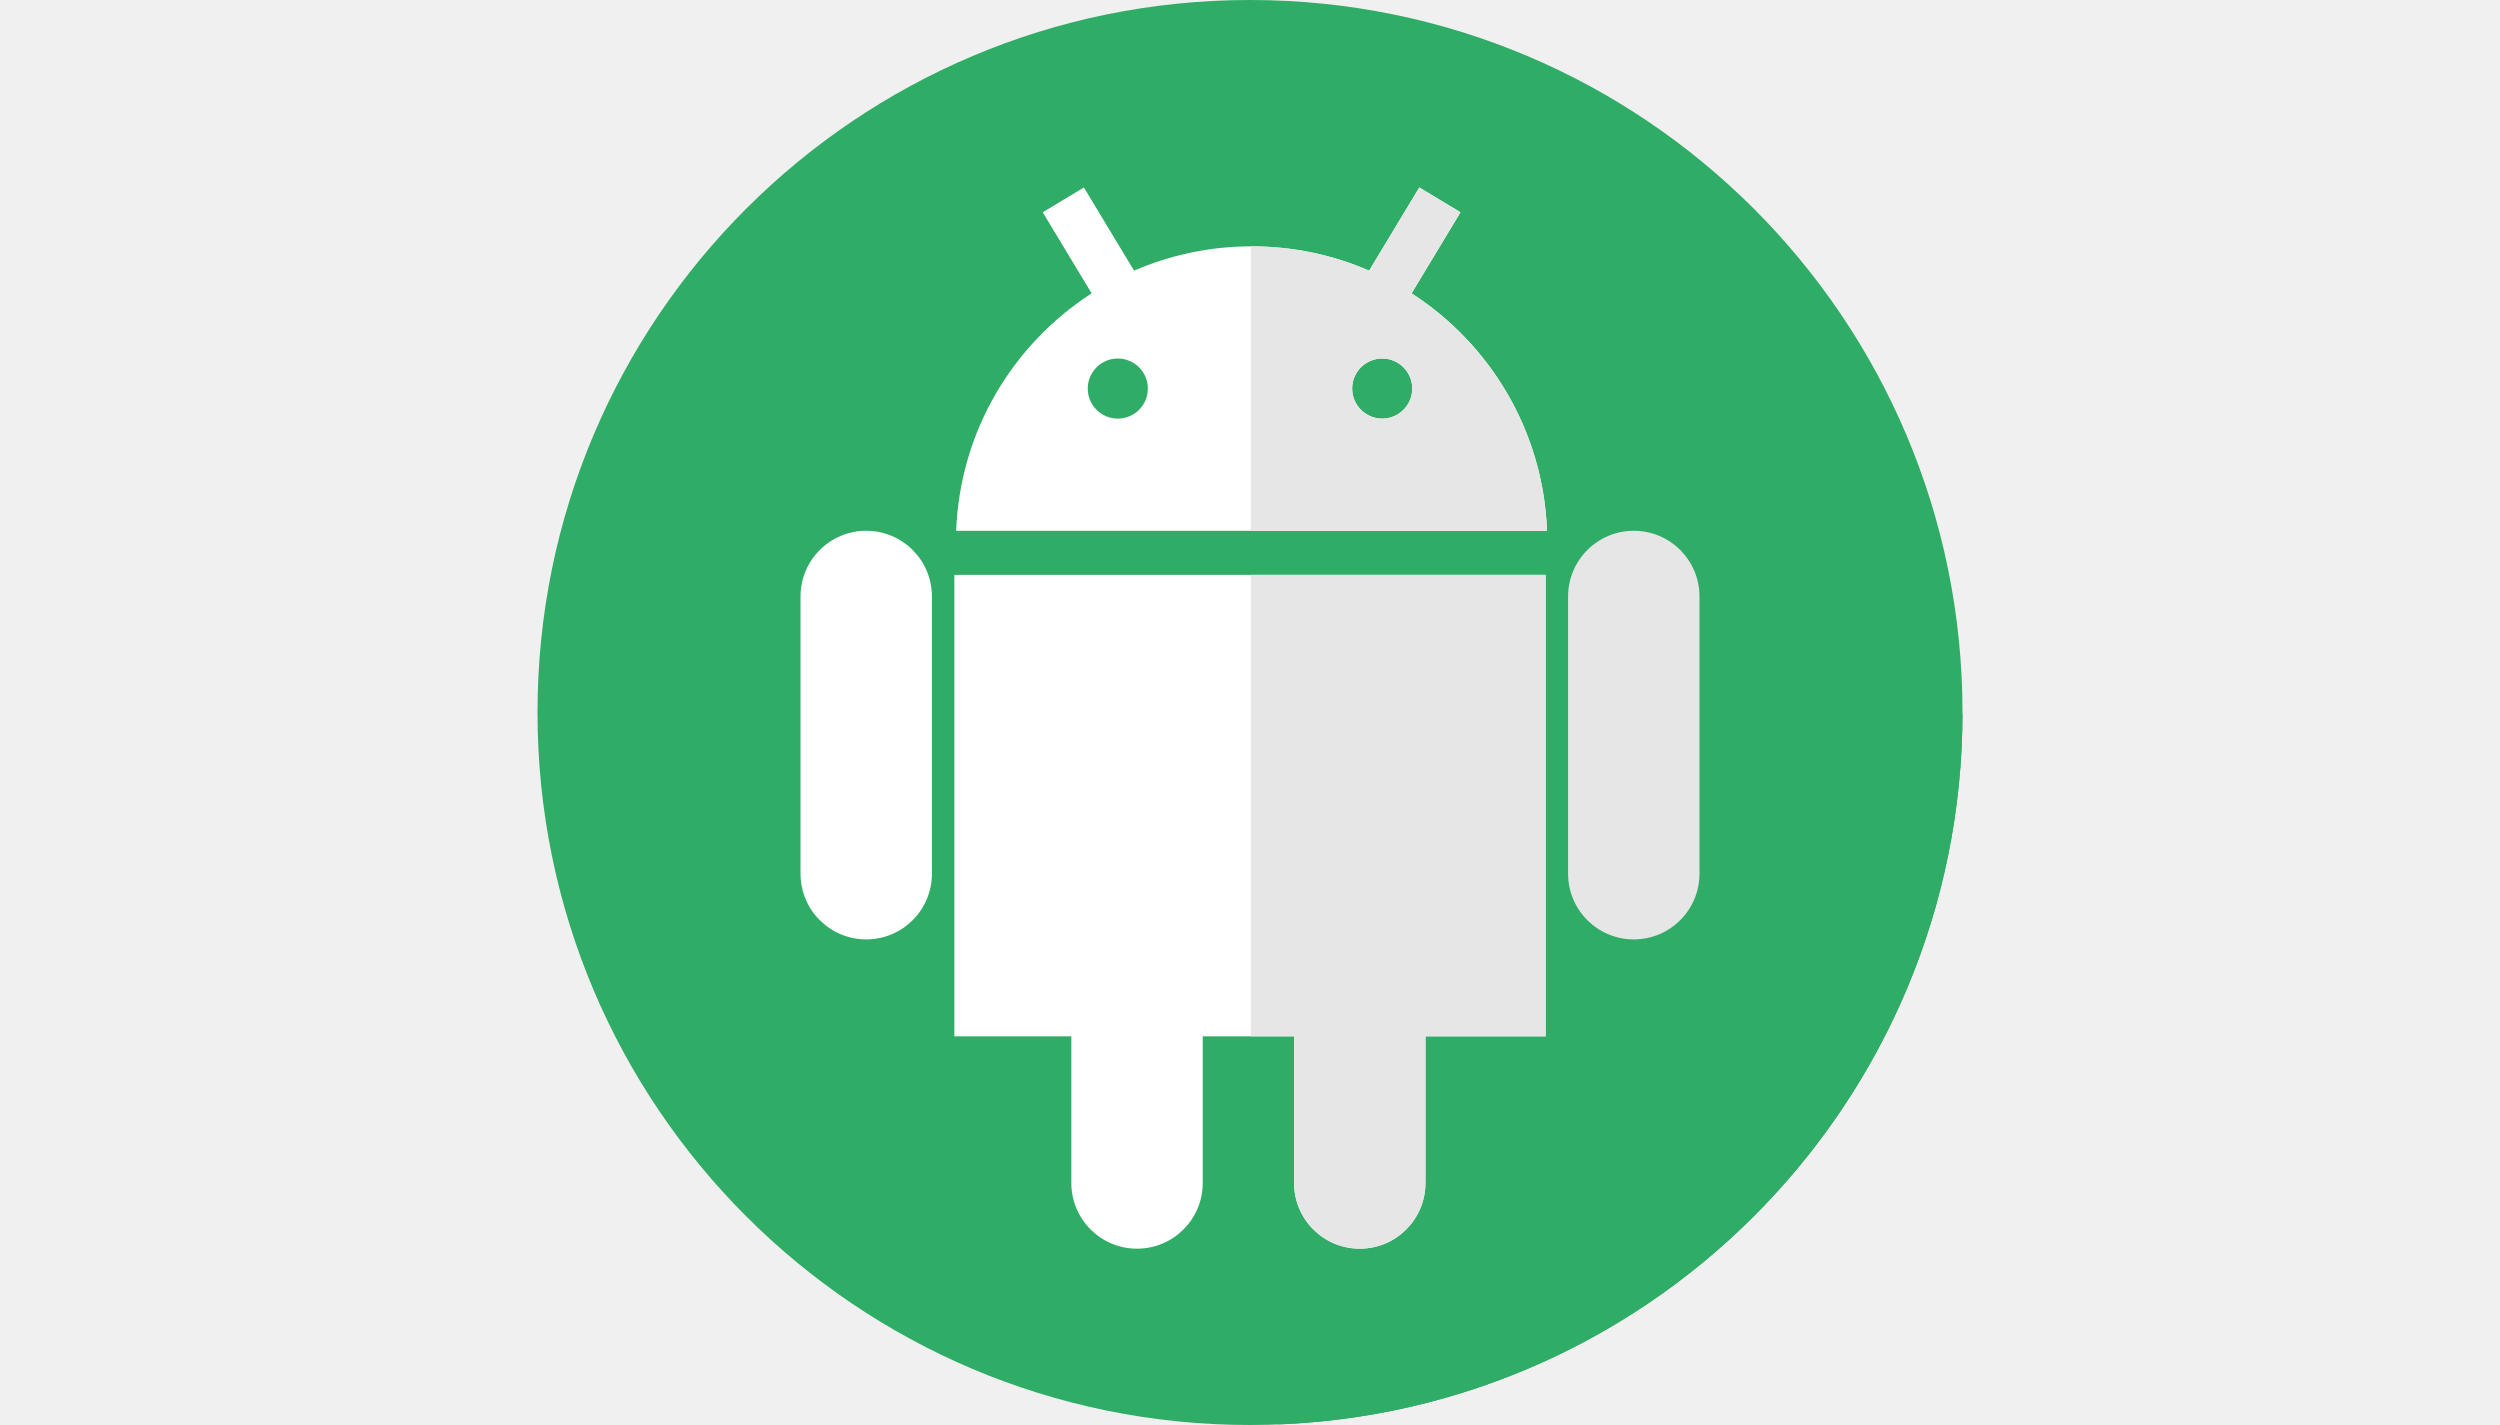
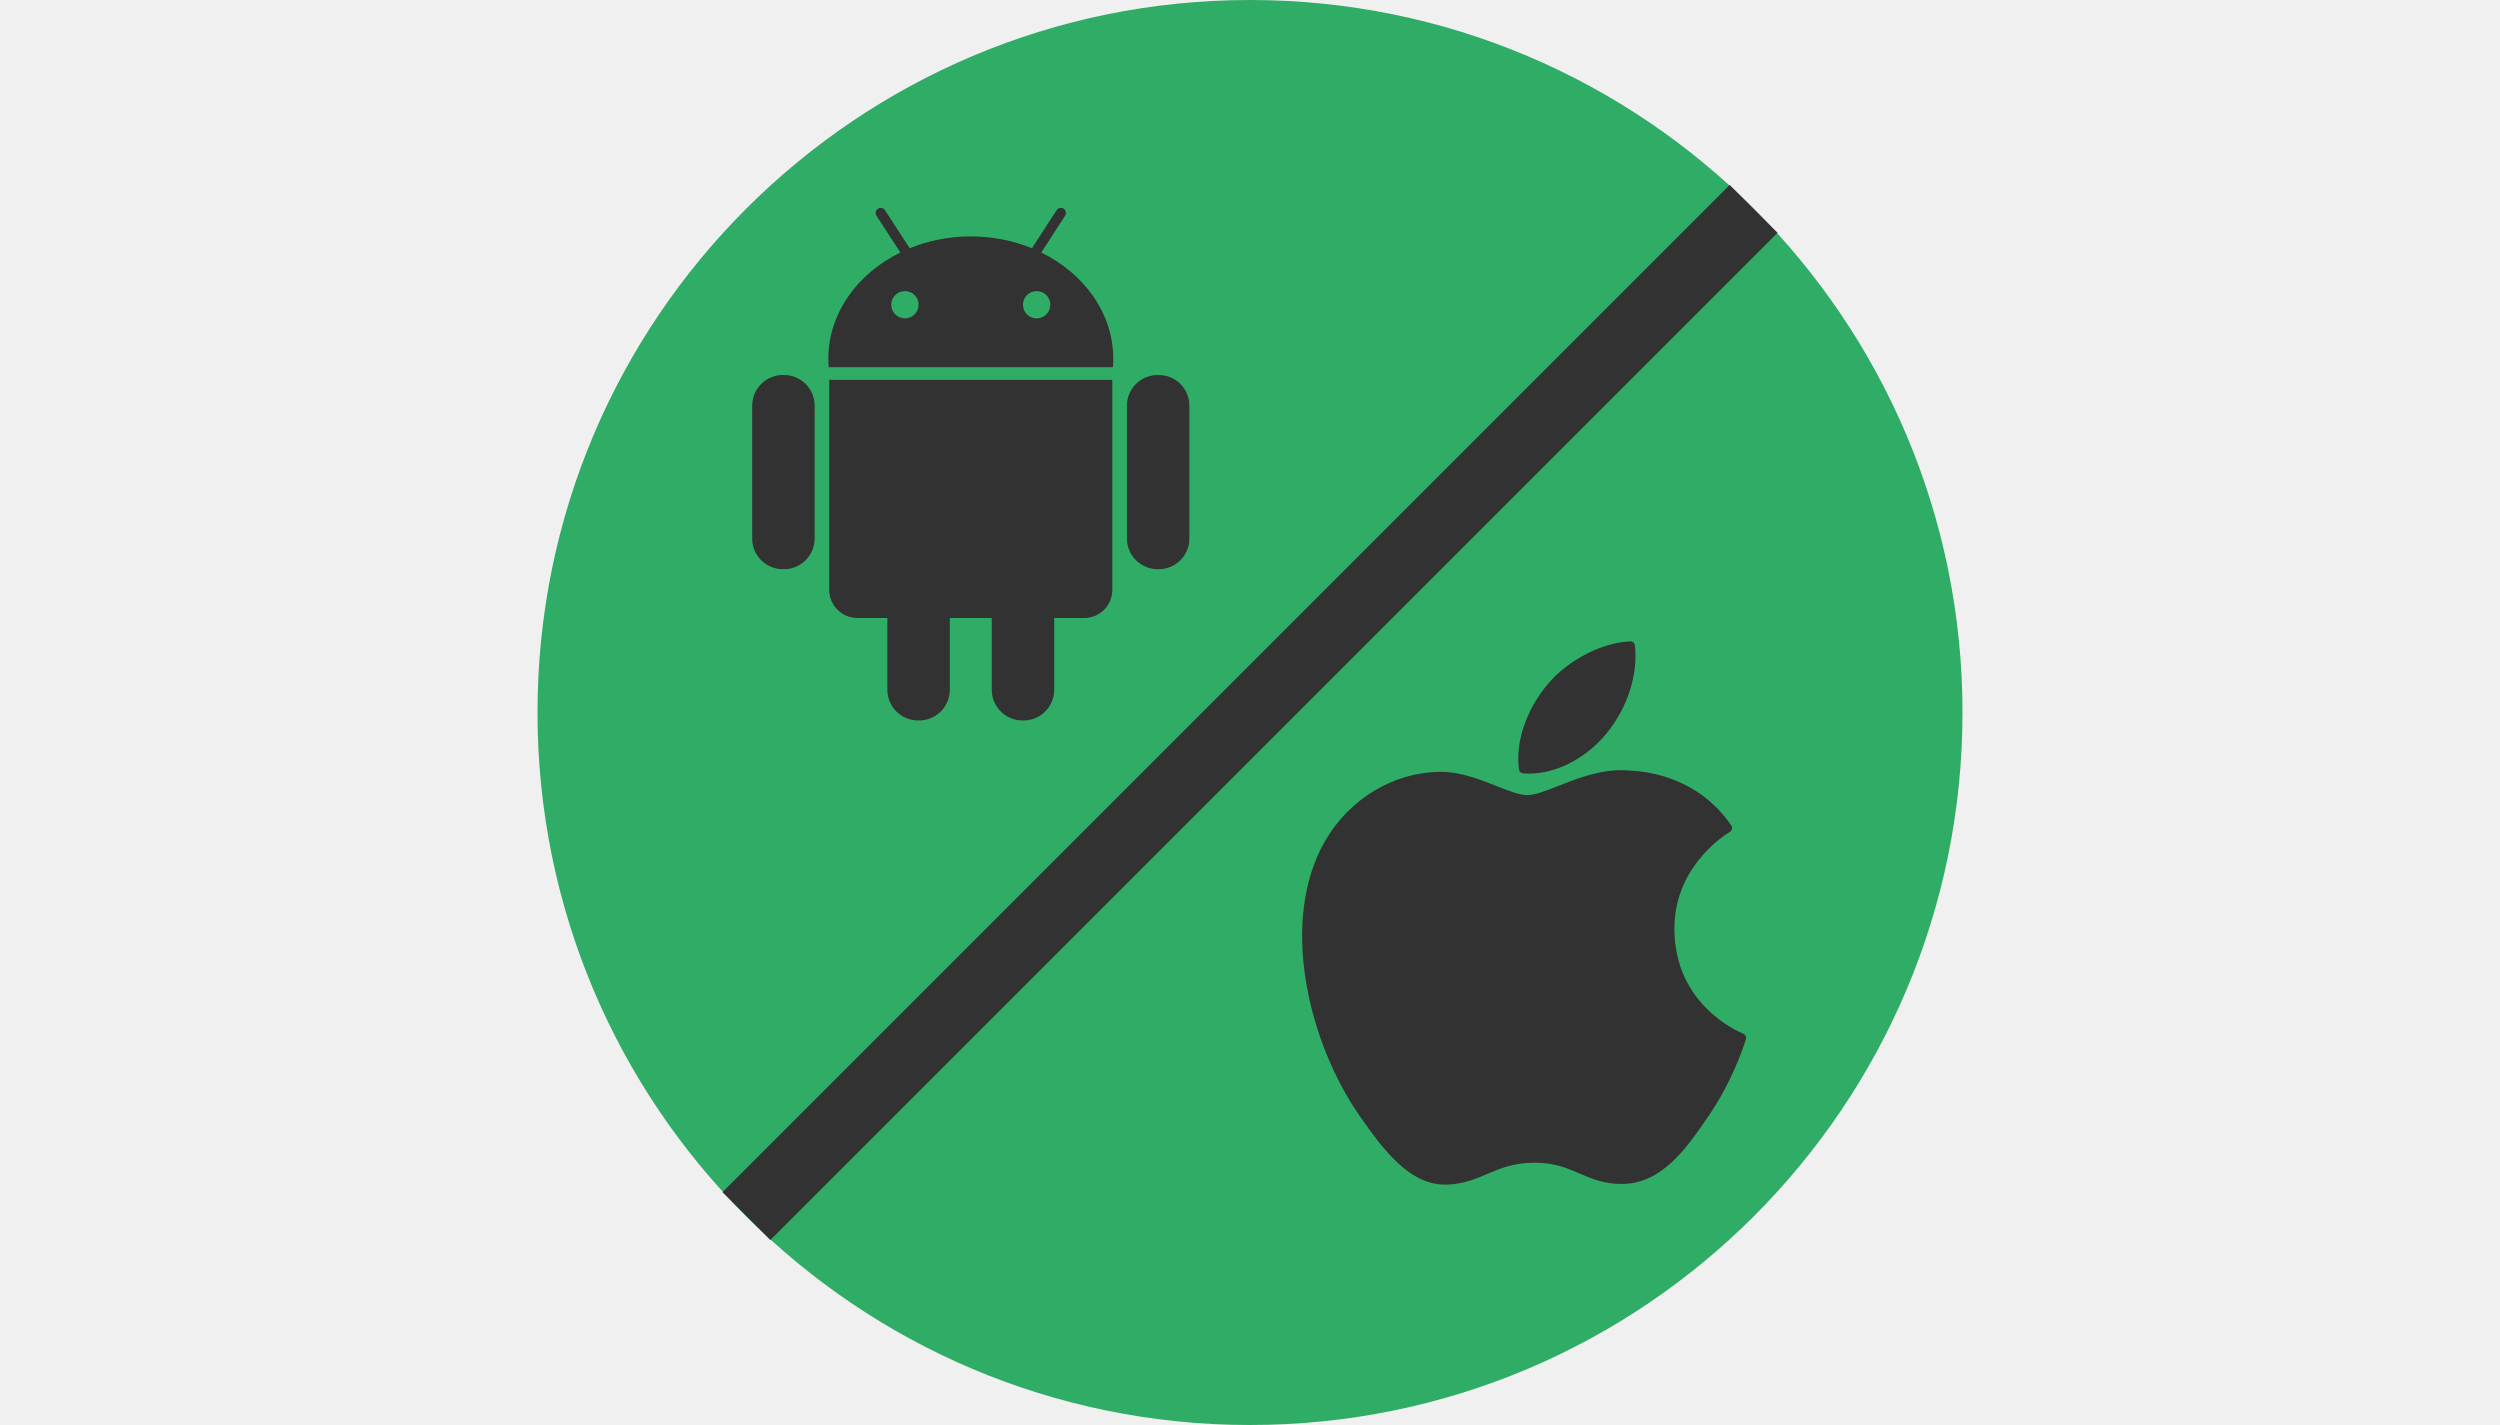
<svg xmlns="http://www.w3.org/2000/svg" version="1.1" id="Capa_1" x="0px" y="0px" width="1200px" height="684px" viewBox="0 0 1200 684" enable-background="new 0 0 1200 684" xml:space="preserve">
  <circle fill="#2FAC66" cx="600" cy="342" r="342" />
-   <path fill="#2FAC66" d="M613.755,683.7c182.217-7.211,327.78-156.963,328.235-340.842L701.028,101.898l-42.691,47.281l-70.159,8.706  L520.271,89.98l9.815,55.638l-71.118,109.156l50.448,50.449l-15.494,14.658l-55.238-55.238l-42.043,179.791l142.642,142.643  l-14.558,4.233L613.755,683.7z" />
-   <path fill="#FFFFFF" d="M415.782,254.774L415.782,254.774c-17.416,0-31.536,14.12-31.536,31.536v133.067  c0,17.417,14.12,31.536,31.536,31.536l0,0c17.417,0,31.536-14.119,31.536-31.536V286.31  C447.318,268.892,433.199,254.774,415.782,254.774z" />
-   <path fill="#E6E6E6" d="M784.219,254.774L784.219,254.774c-17.417,0-31.537,14.12-31.537,31.536v133.067  c0,17.417,14.12,31.536,31.537,31.536l0,0c17.416,0,31.535-14.119,31.535-31.536V286.31  C815.754,268.892,801.635,254.774,784.219,254.774z" />
-   <path fill="#FFFFFF" d="M677.558,140.808l23.47-38.909l-19.76-11.918l-24.085,39.93c-17.291-7.5-36.364-11.665-56.414-11.665l0,0  c-20.049,0-39.123,4.164-56.414,11.665L520.271,89.98l-19.76,11.918l23.47,38.91c-37.762,24.35-63.228,66.128-65.014,113.966H742.57  C740.785,206.936,715.32,165.157,677.558,140.808z M536.543,200.932c-7.965,0-14.421-6.457-14.421-14.422  s6.456-14.421,14.421-14.421s14.422,6.456,14.422,14.421C550.965,194.474,544.508,200.932,536.543,200.932z M663.457,200.932  c-7.965,0-14.421-6.457-14.421-14.422s6.456-14.421,14.421-14.421s14.422,6.456,14.422,14.421  C677.879,194.474,671.422,200.932,663.457,200.932z" />
-   <path fill="#E6E6E6" d="M677.558,140.808l23.47-38.909l-19.76-11.918l-24.086,39.93c-17.291-7.5-36.364-11.665-56.414-11.665l0,0  c-0.108,0-0.215,0.004-0.323,0.004v136.524H742.57C740.785,206.936,715.32,165.157,677.558,140.808z M663.457,200.932  c-7.965,0-14.421-6.457-14.421-14.422s6.456-14.421,14.421-14.421s14.422,6.456,14.422,14.421S671.422,200.932,663.457,200.932z" />
-   <path fill="#FFFFFF" d="M458.088,497.448h56.149v70.38c0,17.416,14.119,31.536,31.536,31.536l0,0  c17.417,0,31.536-14.12,31.536-31.536v-70.38h43.843v70.38c0,17.416,14.119,31.536,31.536,31.536l0,0  c17.417,0,31.536-14.12,31.536-31.536v-70.38h57.688V275.926H458.088V497.448z" />
-   <path fill="#E6E6E6" d="M600.445,275.926v221.522h20.707v70.38c0,17.416,14.119,31.536,31.536,31.536l0,0  c17.417,0,31.536-14.12,31.536-31.536v-70.38h57.688V275.926H600.445z" />
+   <g>
+     <g>
+       <g>
+         <path fill="#333232" d="M376.349,180.003h-0.629c-8.079,0-14.667,6.609-14.667,14.667v63.854c0,8.089,6.587,14.677,14.667,14.677     h0.641c8.078,0,14.665-6.609,14.665-14.677v-63.854C391.016,186.612,384.419,180.003,376.349,180.003z" />
+         <path fill="#333232" d="M398.045,283.171c0,7.417,6.064,13.458,13.478,13.458h14.405v34.492c0,8.101,6.608,14.688,14.665,14.688     h0.631c8.088,0,14.687-6.597,14.687-14.688v-34.492h20.129v34.492c0,8.101,6.629,14.688,14.688,14.688h0.621     c8.089,0,14.676-6.597,14.676-14.688v-34.492h14.414c7.405,0,13.468-6.04,13.468-13.458V182.347H398.045V283.171z" />
+         <path fill="#333232" d="M499.815,121.205l11.442-17.662c0.733-1.112,0.407-2.637-0.715-3.362     c-1.113-0.736-2.636-0.431-3.363,0.714l-11.861,18.27c-8.898-3.646-18.836-5.695-29.331-5.695     c-10.507,0-20.424,2.048-29.343,5.695l-11.842-18.27c-0.723-1.144-2.258-1.45-3.382-0.714c-1.123,0.725-1.449,2.248-0.714,3.362     l11.451,17.662c-20.643,10.116-34.564,29.185-34.564,51.057c0,1.346,0.083,2.669,0.2,3.982H534.19     c0.115-1.315,0.188-2.636,0.188-3.982C534.378,150.388,520.447,131.321,499.815,121.205z M434.363,152.826     c-3.625,0-6.566-2.919-6.566-6.556c0-3.635,2.941-6.544,6.566-6.544c3.645,0,6.567,2.909,6.567,6.544     C440.93,149.906,437.989,152.826,434.363,152.826z M497.598,152.826c-3.626,0-6.566-2.919-6.566-6.556     c0-3.635,2.94-6.544,6.566-6.544c3.635,0,6.556,2.909,6.556,6.544C504.154,149.906,501.232,152.826,497.598,152.826z" />
+         <path fill="#333232" d="M556.23,180.003h-0.608c-8.08,0-14.688,6.609-14.688,14.667v63.854c0,8.089,6.619,14.677,14.688,14.677     h0.621c8.089,0,14.665-6.609,14.665-14.677v-63.854C570.908,186.612,564.309,180.003,556.23,180.003z" />
+       </g>
+     </g>
+   </g>
+   <g id="XMLID_228_">
+     <path id="XMLID_229_" fill="#333232" d="M636.022,403.714c-22.047,38.258-8.032,96.313,16.347,131.516   c12.17,17.599,24.489,33.396,41.364,33.396c0.318,0,0.636-0.007,0.963-0.021c7.929-0.314,13.658-2.756,19.196-5.115   c6.221-2.651,12.65-5.392,22.741-5.392c9.597,0,15.721,2.651,21.646,5.214c5.837,2.526,11.851,5.142,20.736,4.973   c19.009-0.354,30.68-17.4,40.975-32.439c10.746-15.702,16.136-30.944,17.953-36.772l0.073-0.229   c0.348-1.036-0.143-2.17-1.132-2.626c-0.03-0.013-0.129-0.055-0.156-0.063c-3.349-1.369-32.711-14.396-33.019-49.898   c-0.286-28.844,22.026-44.118,26.503-46.888l0.206-0.131c0.488-0.313,0.823-0.805,0.938-1.371c0.114-0.567-0.005-1.153-0.328-1.629   c-15.402-22.54-39.01-25.935-48.516-26.345c-1.377-0.139-2.801-0.206-4.231-0.206c-11.162,0-21.855,4.215-30.446,7.603   c-5.931,2.338-11.053,4.357-14.584,4.357c-3.972,0-9.122-2.045-15.089-4.411c-7.976-3.164-17.018-6.753-26.588-6.753   c-0.229,0-0.455,0.003-0.676,0.008C668.646,370.819,647.615,383.55,636.022,403.714z" />
+     <path id="XMLID_230_" fill="#333232" d="M782.536,307.856c-13.479,0.55-29.646,8.845-39.309,20.165   c-8.212,9.513-16.234,25.374-14.122,41.363c0.134,0.999,0.947,1.771,1.952,1.851c0.912,0.07,1.838,0.106,2.765,0.106   c13.177,0,27.393-7.29,37.102-19.028c10.218-12.396,15.386-28.304,13.821-42.555C784.625,308.642,783.641,307.813,782.536,307.856z   " />
+   </g>
+   <rect x="258.135" y="325.759" transform="matrix(-0.7071 0.7071 -0.7071 -0.7071 1266.094 159.5665)" fill="#333232" width="683.729" height="32.482" />
</svg>
